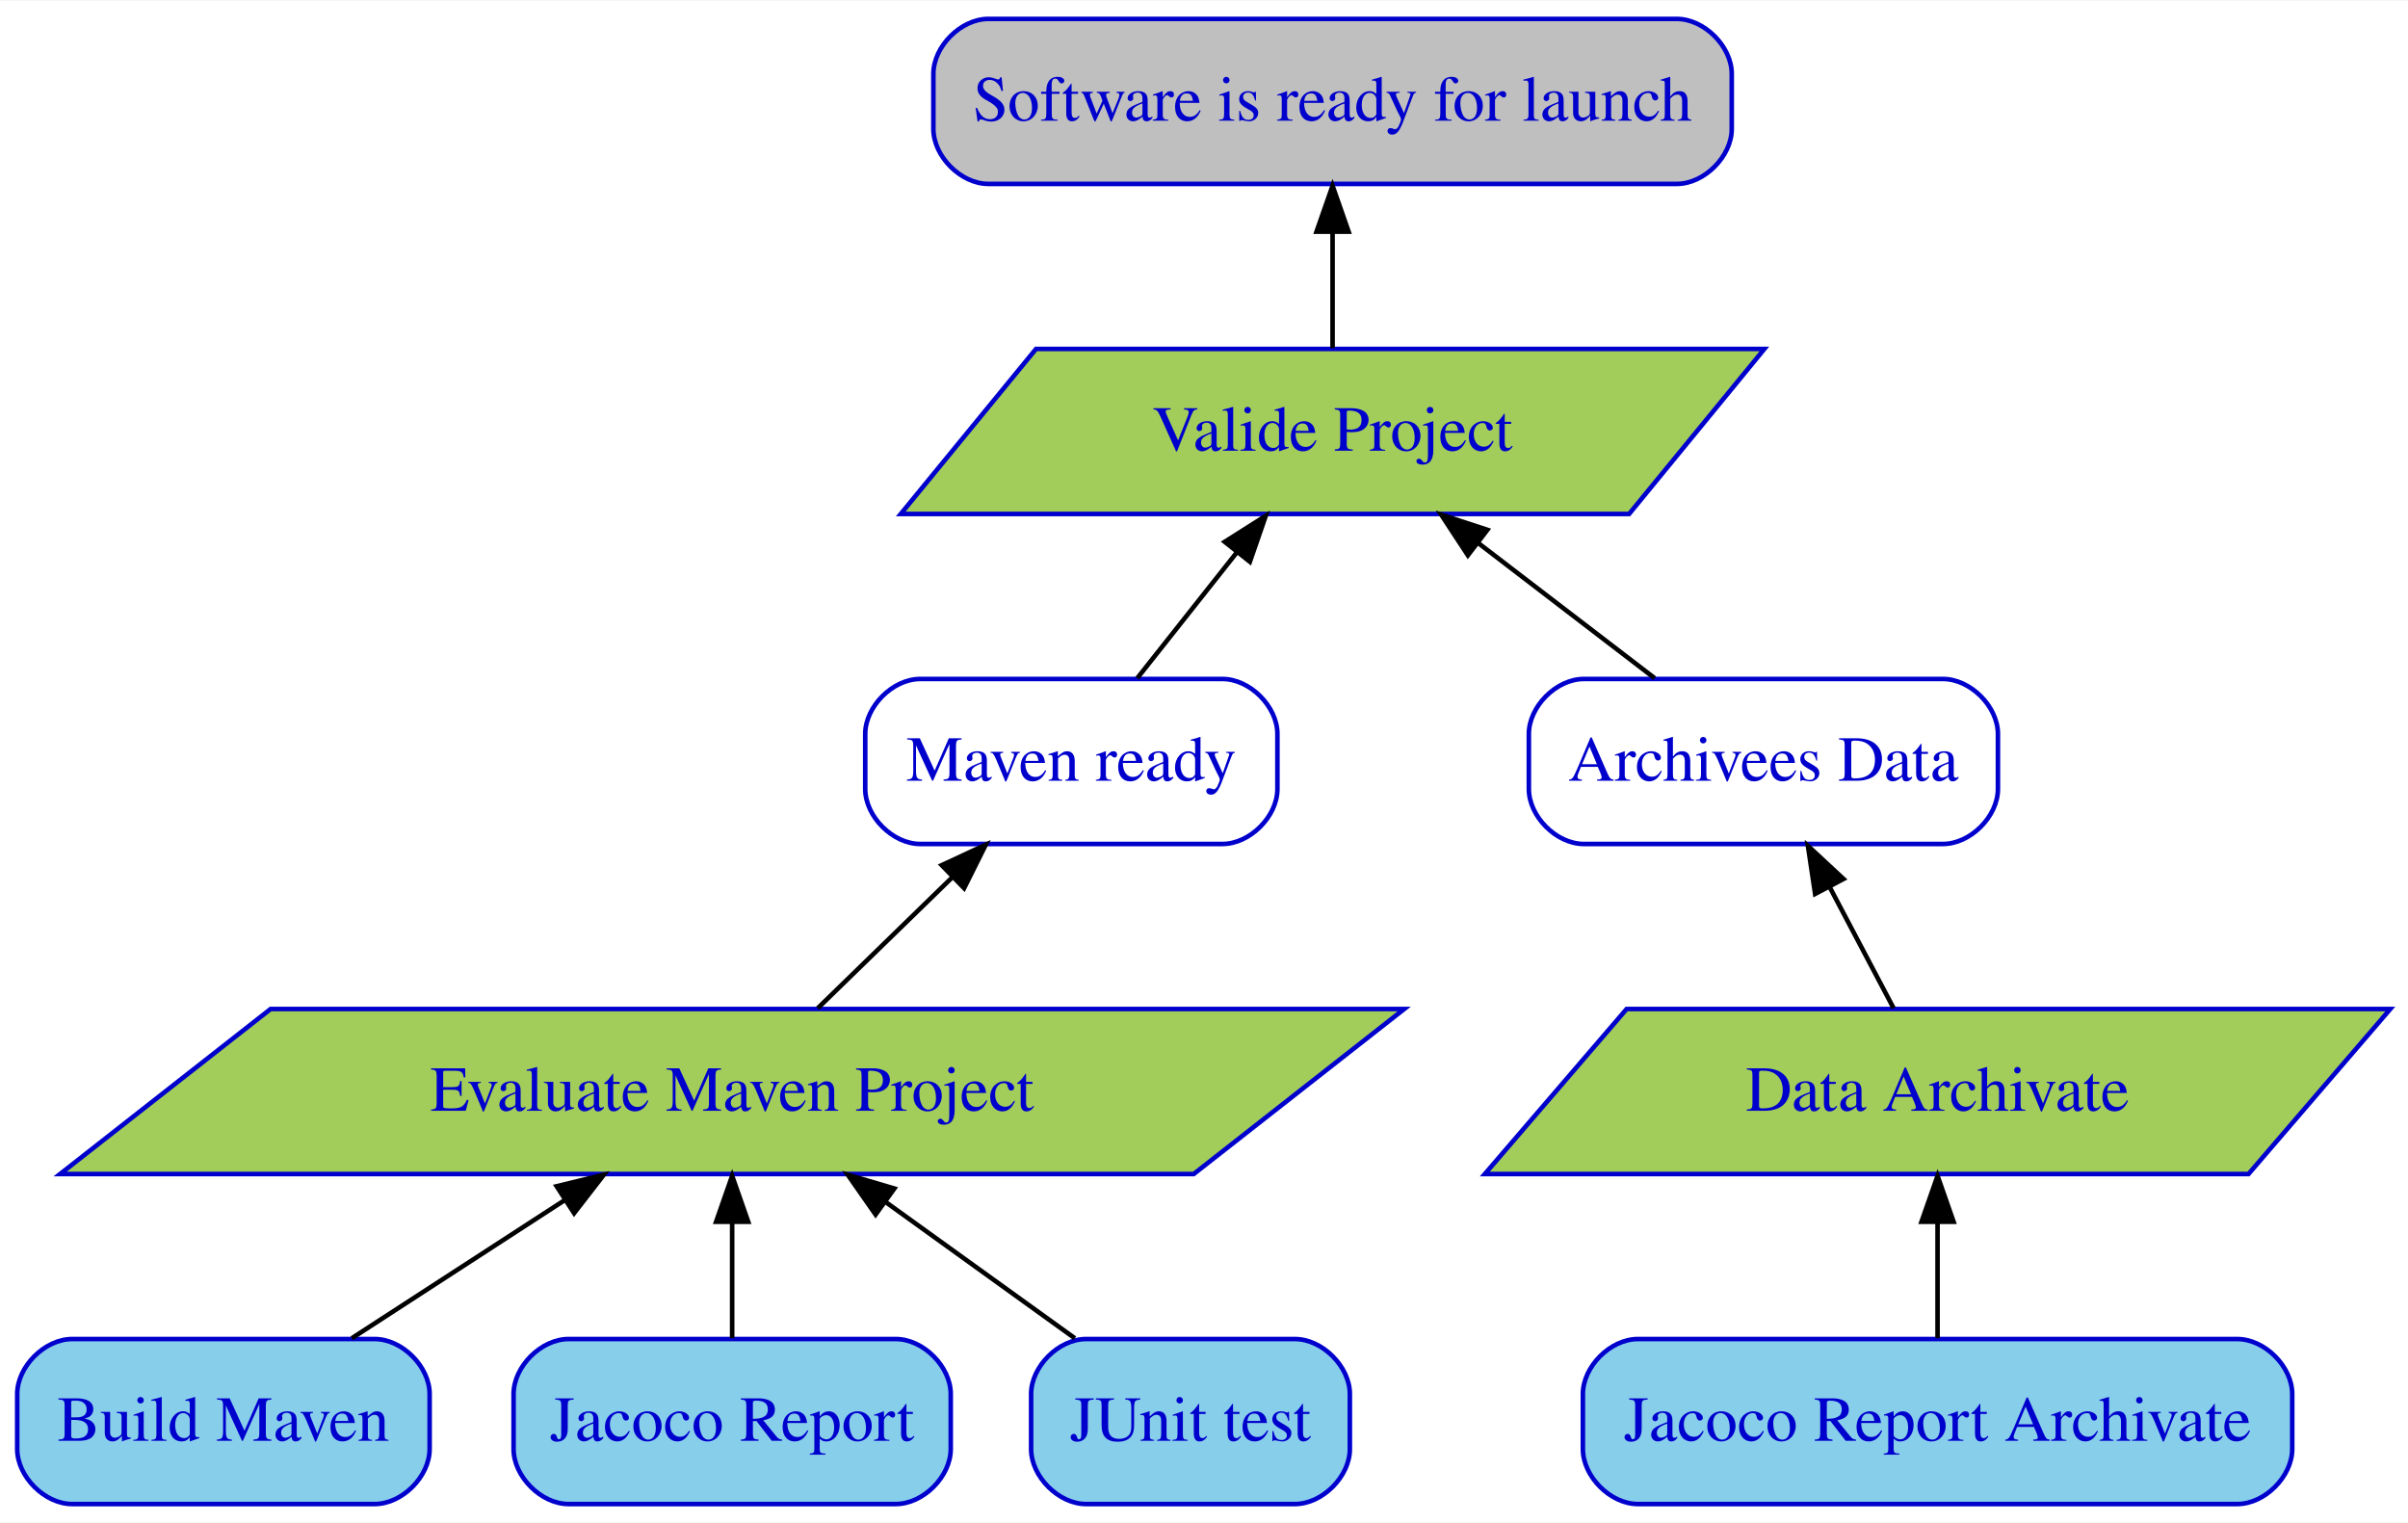
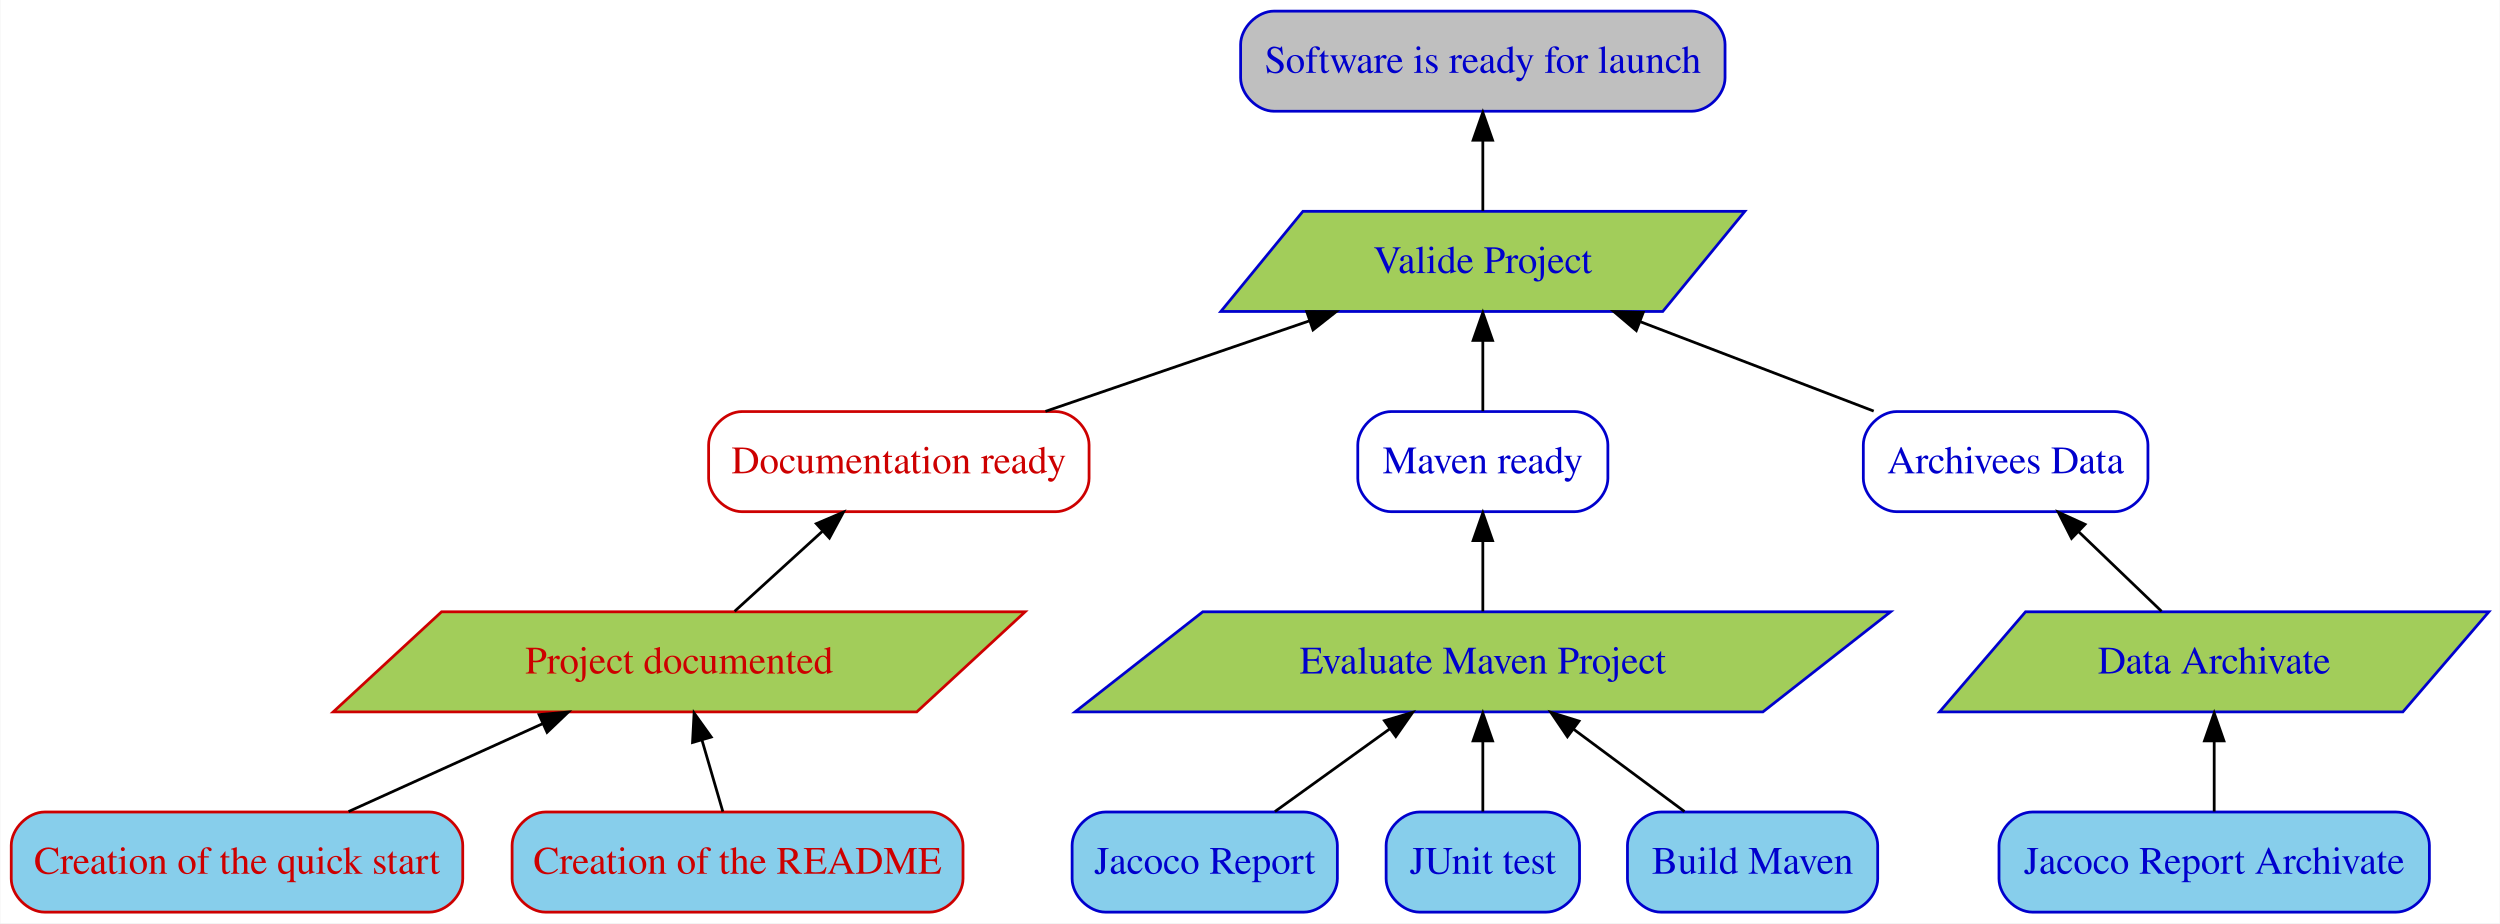
- <svg xmlns="http://www.w3.org/2000/svg" width="525px" height="332px" viewBox="0.00 0.00 525.39 332.00">
+ <svg xmlns="http://www.w3.org/2000/svg" width="899px" height="332px" viewBox="0.00 0.00 898.73 332.00">
  <g id="graph0" class="graph" transform="scale(1.0 1.0) rotate(0) translate(4 328)">
-     <polygon fill="#ffffff" stroke="transparent" points="-4,4 -4,-328 521.387,-328 521.387,4 -4,4" />
+     <polygon fill="#ffffff" stroke="transparent" points="-4,4 -4,-328 894.731,-328 894.731,4 -4,4" />
    <g id="node1" class="node">
-       <path fill="transparent" stroke="#0000cd" d="M419.919,-180C419.919,-180 341.573,-180 341.573,-180 335.573,-180 329.573,-174 329.573,-168 329.573,-168 329.573,-156 329.573,-156 329.573,-150 335.573,-144 341.573,-144 341.573,-144 419.919,-144 419.919,-144 425.919,-144 431.919,-150 431.919,-156 431.919,-156 431.919,-168 431.919,-168 431.919,-174 425.919,-180 419.919,-180" />
-       <text text-anchor="middle" x="380.746" y="-157.8" font-family="Times,serif" font-size="14.00" fill="#0000cd">Archivees Data</text>
+       <path fill="transparent" stroke="#0000cd" d="M756.263,-180C756.263,-180 677.917,-180 677.917,-180 671.917,-180 665.917,-174 665.917,-168 665.917,-168 665.917,-156 665.917,-156 665.917,-150 671.917,-144 677.917,-144 677.917,-144 756.263,-144 756.263,-144 762.263,-144 768.263,-150 768.263,-156 768.263,-156 768.263,-168 768.263,-168 768.263,-174 762.263,-180 756.263,-180" />
+       <text text-anchor="middle" x="717.09" y="-157.8" font-family="Times,serif" font-size="14.00" fill="#0000cd">Archivees Data</text>
    </g>
    <g id="node2" class="node">
-       <polygon fill="#a2cd5a" stroke="#0000cd" points="380.96,-252 222.042,-252 192.532,-216 351.45,-216 380.96,-252" />
-       <text text-anchor="middle" x="286.746" y="-229.8" font-family="Times,serif" font-size="14.00" fill="#0000cd">Valide Project</text>
+       <polygon fill="#a2cd5a" stroke="#0000cd" points="623.304,-252 464.386,-252 434.876,-216 593.793,-216 623.304,-252" />
+       <text text-anchor="middle" x="529.09" y="-229.8" font-family="Times,serif" font-size="14.00" fill="#0000cd">Valide Project</text>
    </g>
    <g id="edge1" class="edge">
-       <path fill="none" stroke="#000000" d="M357.026,-180.169C345.336,-189.122 331.077,-200.044 318.465,-209.704" />
-       <polygon fill="#000000" stroke="#000000" points="316.269,-206.978 310.458,-215.837 320.526,-212.535 316.269,-206.978" />
+       <path fill="none" stroke="#000000" d="M669.649,-180.169C644.17,-189.927 612.585,-202.023 585.814,-212.276" />
+       <polygon fill="#000000" stroke="#000000" points="584.276,-209.117 576.189,-215.962 586.779,-215.654 584.276,-209.117" />
    </g>
    <g id="node3" class="node">
-       <path fill="#bfbfbf" stroke="#0000cd" d="M361.842,-324C361.842,-324 211.649,-324 211.649,-324 205.649,-324 199.649,-318 199.649,-312 199.649,-312 199.649,-300 199.649,-300 199.649,-294 205.649,-288 211.649,-288 211.649,-288 361.842,-288 361.842,-288 367.842,-288 373.842,-294 373.842,-300 373.842,-300 373.842,-312 373.842,-312 373.842,-318 367.842,-324 361.842,-324" />
-       <text text-anchor="middle" x="286.746" y="-301.8" font-family="Times,serif" font-size="14.00" fill="#0000cd">Software is ready for launch</text>
+       <path fill="#bfbfbf" stroke="#0000cd" d="M604.187,-324C604.187,-324 453.993,-324 453.993,-324 447.993,-324 441.993,-318 441.993,-312 441.993,-312 441.993,-300 441.993,-300 441.993,-294 447.993,-288 453.993,-288 453.993,-288 604.187,-288 604.187,-288 610.187,-288 616.187,-294 616.187,-300 616.187,-300 616.187,-312 616.187,-312 616.187,-318 610.187,-324 604.187,-324" />
+       <text text-anchor="middle" x="529.09" y="-301.8" font-family="Times,serif" font-size="14.00" fill="#0000cd">Software is ready for launch</text>
    </g>
    <g id="edge2" class="edge">
-       <path fill="none" stroke="#000000" d="M286.746,-252.169C286.746,-259.869 286.746,-269.026 286.746,-277.583" />
-       <polygon fill="#000000" stroke="#000000" points="283.246,-277.587 286.746,-287.587 290.246,-277.587 283.246,-277.587" />
+       <path fill="none" stroke="#000000" d="M529.09,-252.169C529.09,-259.869 529.09,-269.026 529.09,-277.583" />
+       <polygon fill="#000000" stroke="#000000" points="525.59,-277.587 529.09,-287.587 532.59,-277.587 525.59,-277.587" />
    </g>
    <g id="node4" class="node">
-       <path fill="#87ceeb" stroke="#0000cd" d="M77.739,-36C77.739,-36 11.753,-36 11.753,-36 5.753,-36 -.247,-30 -.247,-24 -.247,-24 -.247,-12 -.247,-12 -.247,-6 5.753,0 11.753,0 11.753,0 77.739,0 77.739,0 83.739,0 89.739,-6 89.739,-12 89.739,-12 89.739,-24 89.739,-24 89.739,-30 83.739,-36 77.739,-36" />
-       <text text-anchor="middle" x="44.746" y="-13.8" font-family="Times,serif" font-size="14.00" fill="#0000cd">Build Maven</text>
+       <path fill="#87ceeb" stroke="#cd0000" d="M150.269,-36C150.269,-36 11.91,-36 11.91,-36 5.91,-36 -.09,-30 -.09,-24 -.09,-24 -.09,-12 -.09,-12 -.09,-6 5.91,0 11.91,0 11.91,0 150.269,0 150.269,0 156.269,0 162.269,-6 162.269,-12 162.269,-12 162.269,-24 162.269,-24 162.269,-30 156.269,-36 150.269,-36" />
+       <text text-anchor="middle" x="81.09" y="-13.8" font-family="Times,serif" font-size="14.00" fill="#cd0000">Creation of the quick start</text>
    </g>
    <g id="node5" class="node">
-       <polygon fill="#a2cd5a" stroke="#0000cd" points="302.381,-108 55.041,-108 9.111,-72 256.451,-72 302.381,-108" />
-       <text text-anchor="middle" x="155.746" y="-85.8" font-family="Times,serif" font-size="14.00" fill="#0000cd">Evaluate Maven Project</text>
+       <polygon fill="#a2cd5a" stroke="#cd0000" points="364.495,-108 154.651,-108 115.684,-72 325.528,-72 364.495,-108" />
+       <text text-anchor="middle" x="240.09" y="-85.8" font-family="Times,serif" font-size="14.00" fill="#cd0000">Project documented</text>
    </g>
    <g id="edge3" class="edge">
-       <path fill="none" stroke="#000000" d="M72.756,-36.169C86.822,-45.293 104.04,-56.461 119.139,-66.255" />
-       <polygon fill="#000000" stroke="#000000" points="117.451,-69.332 127.745,-71.837 121.26,-63.459 117.451,-69.332" />
+       <path fill="none" stroke="#000000" d="M121.212,-36.169C142.383,-45.755 168.538,-57.599 190.92,-67.734" />
+       <polygon fill="#000000" stroke="#000000" points="189.703,-71.025 200.256,-71.962 192.59,-64.648 189.703,-71.025" />
    </g>
    <g id="node6" class="node">
-       <path fill="transparent" stroke="#0000cd" d="M262.711,-180C262.711,-180 196.781,-180 196.781,-180 190.781,-180 184.781,-174 184.781,-168 184.781,-168 184.781,-156 184.781,-156 184.781,-150 190.781,-144 196.781,-144 196.781,-144 262.711,-144 262.711,-144 268.711,-144 274.711,-150 274.711,-156 274.711,-156 274.711,-168 274.711,-168 274.711,-174 268.711,-180 262.711,-180" />
-       <text text-anchor="middle" x="229.746" y="-157.8" font-family="Times,serif" font-size="14.00" fill="#0000cd">Maven ready</text>
+       <path fill="transparent" stroke="#cd0000" d="M375.492,-180C375.492,-180 262.687,-180 262.687,-180 256.687,-180 250.687,-174 250.687,-168 250.687,-168 250.687,-156 250.687,-156 250.687,-150 256.687,-144 262.687,-144 262.687,-144 375.492,-144 375.492,-144 381.492,-144 387.492,-150 387.492,-156 387.492,-156 387.492,-168 387.492,-168 387.492,-174 381.492,-180 375.492,-180" />
+       <text text-anchor="middle" x="319.09" y="-157.8" font-family="Times,serif" font-size="14.00" fill="#cd0000">Documentation ready</text>
    </g>
    <g id="edge4" class="edge">
-       <path fill="none" stroke="#000000" d="M174.419,-108.169C183.271,-116.781 193.994,-127.215 203.635,-136.595" />
-       <polygon fill="#000000" stroke="#000000" points="201.47,-139.372 211.078,-143.837 206.352,-134.355 201.47,-139.372" />
+       <path fill="none" stroke="#000000" d="M260.025,-108.169C269.568,-116.866 281.15,-127.422 291.52,-136.874" />
+       <polygon fill="#000000" stroke="#000000" points="289.413,-139.688 299.161,-143.837 294.128,-134.514 289.413,-139.688" />
    </g>
    <g id="edge5" class="edge">
-       <path fill="none" stroke="#000000" d="M244.129,-180.169C250.694,-188.461 258.596,-198.443 265.804,-207.547" />
-       <polygon fill="#000000" stroke="#000000" points="263.217,-209.919 272.169,-215.587 268.706,-205.574 263.217,-209.919" />
+       <path fill="none" stroke="#000000" d="M371.811,-180.076C400.644,-189.961 436.538,-202.268 466.753,-212.627" />
+       <polygon fill="#000000" stroke="#000000" points="465.753,-215.984 476.347,-215.917 468.023,-209.363 465.753,-215.984" />
    </g>
    <g id="node7" class="node">
-       <path fill="#87ceeb" stroke="#0000cd" d="M484.129,-36C484.129,-36 353.362,-36 353.362,-36 347.362,-36 341.362,-30 341.362,-24 341.362,-24 341.362,-12 341.362,-12 341.362,-6 347.362,0 353.362,0 353.362,0 484.129,0 484.129,0 490.129,0 496.129,-6 496.129,-12 496.129,-12 496.129,-24 496.129,-24 496.129,-30 490.129,-36 484.129,-36" />
-       <text text-anchor="middle" x="418.746" y="-13.8" font-family="Times,serif" font-size="14.00" fill="#0000cd">Jacoco Report Archivate</text>
+       <path fill="#87ceeb" stroke="#0000cd" d="M464.781,-36C464.781,-36 393.399,-36 393.399,-36 387.399,-36 381.399,-30 381.399,-24 381.399,-24 381.399,-12 381.399,-12 381.399,-6 387.399,0 393.399,0 393.399,0 464.781,0 464.781,0 470.781,0 476.781,-6 476.781,-12 476.781,-12 476.781,-24 476.781,-24 476.781,-30 470.781,-36 464.781,-36" />
+       <text text-anchor="middle" x="429.09" y="-13.8" font-family="Times,serif" font-size="14.00" fill="#0000cd">Jacoco Report</text>
    </g>
    <g id="node8" class="node">
-       <polygon fill="#a2cd5a" stroke="#0000cd" points="517.528,-108 350.905,-108 319.964,-72 486.587,-72 517.528,-108" />
-       <text text-anchor="middle" x="418.746" y="-85.8" font-family="Times,serif" font-size="14.00" fill="#0000cd">Data Archivate</text>
+       <polygon fill="#a2cd5a" stroke="#0000cd" points="675.725,-108 428.385,-108 382.455,-72 629.795,-72 675.725,-108" />
+       <text text-anchor="middle" x="529.09" y="-85.8" font-family="Times,serif" font-size="14.00" fill="#0000cd">Evaluate Maven Project</text>
    </g>
    <g id="edge6" class="edge">
-       <path fill="none" stroke="#000000" d="M418.746,-36.169C418.746,-43.869 418.746,-53.026 418.746,-61.583" />
-       <polygon fill="#000000" stroke="#000000" points="415.246,-61.587 418.746,-71.587 422.246,-61.587 415.246,-61.587" />
+       <path fill="none" stroke="#000000" d="M454.324,-36.169C466.878,-45.207 482.218,-56.252 495.729,-65.98" />
+       <polygon fill="#000000" stroke="#000000" points="493.703,-68.835 503.864,-71.837 497.793,-63.154 493.703,-68.835" />
+     </g>
+     <g id="node9" class="node">
+       <path fill="transparent" stroke="#0000cd" d="M562.055,-180C562.055,-180 496.125,-180 496.125,-180 490.125,-180 484.125,-174 484.125,-168 484.125,-168 484.125,-156 484.125,-156 484.125,-150 490.125,-144 496.125,-144 496.125,-144 562.055,-144 562.055,-144 568.055,-144 574.055,-150 574.055,-156 574.055,-156 574.055,-168 574.055,-168 574.055,-174 568.055,-180 562.055,-180" />
+       <text text-anchor="middle" x="529.09" y="-157.8" font-family="Times,serif" font-size="14.00" fill="#0000cd">Maven ready</text>
    </g>
    <g id="edge7" class="edge">
-       <path fill="none" stroke="#000000" d="M409.157,-108.169C404.914,-116.207 399.834,-125.833 395.15,-134.708" />
-       <polygon fill="#000000" stroke="#000000" points="392.036,-133.109 390.464,-143.587 398.227,-136.376 392.036,-133.109" />
-     </g>
-     <g id="node9" class="node">
-       <path fill="#87ceeb" stroke="#0000cd" d="M191.437,-36C191.437,-36 120.055,-36 120.055,-36 114.055,-36 108.055,-30 108.055,-24 108.055,-24 108.055,-12 108.055,-12 108.055,-6 114.055,0 120.055,0 120.055,0 191.437,0 191.437,0 197.437,0 203.437,-6 203.437,-12 203.437,-12 203.437,-24 203.437,-24 203.437,-30 197.437,-36 191.437,-36" />
-       <text text-anchor="middle" x="155.746" y="-13.8" font-family="Times,serif" font-size="14.00" fill="#0000cd">Jacoco Report</text>
+       <path fill="none" stroke="#000000" d="M529.09,-108.169C529.09,-115.869 529.09,-125.026 529.09,-133.583" />
+       <polygon fill="#000000" stroke="#000000" points="525.59,-133.587 529.09,-143.587 532.59,-133.587 525.59,-133.587" />
    </g>
    <g id="edge8" class="edge">
-       <path fill="none" stroke="#000000" d="M155.746,-36.169C155.746,-43.869 155.746,-53.026 155.746,-61.583" />
-       <polygon fill="#000000" stroke="#000000" points="152.246,-61.587 155.746,-71.587 159.246,-61.587 152.246,-61.587" />
+       <path fill="none" stroke="#000000" d="M529.09,-180.169C529.09,-187.869 529.09,-197.026 529.09,-205.583" />
+       <polygon fill="#000000" stroke="#000000" points="525.59,-205.587 529.09,-215.587 532.59,-205.587 525.59,-205.587" />
    </g>
    <g id="node10" class="node">
-       <path fill="#87ceeb" stroke="#0000cd" d="M278.519,-36C278.519,-36 232.972,-36 232.972,-36 226.972,-36 220.972,-30 220.972,-24 220.972,-24 220.972,-12 220.972,-12 220.972,-6 226.972,0 232.972,0 232.972,0 278.519,0 278.519,0 284.519,0 290.519,-6 290.519,-12 290.519,-12 290.519,-24 290.519,-24 290.519,-30 284.519,-36 278.519,-36" />
-       <text text-anchor="middle" x="255.746" y="-13.8" font-family="Times,serif" font-size="14.00" fill="#0000cd">JUnit test</text>
+       <path fill="#87ceeb" stroke="#0000cd" d="M551.863,-36C551.863,-36 506.317,-36 506.317,-36 500.317,-36 494.317,-30 494.317,-24 494.317,-24 494.317,-12 494.317,-12 494.317,-6 500.317,0 506.317,0 506.317,0 551.863,0 551.863,0 557.863,0 563.863,-6 563.863,-12 563.863,-12 563.863,-24 563.863,-24 563.863,-30 557.863,-36 551.863,-36" />
+       <text text-anchor="middle" x="529.09" y="-13.8" font-family="Times,serif" font-size="14.00" fill="#0000cd">JUnit test</text>
    </g>
    <g id="edge9" class="edge">
-       <path fill="none" stroke="#000000" d="M230.512,-36.169C217.958,-45.207 202.618,-56.252 189.107,-65.98" />
-       <polygon fill="#000000" stroke="#000000" points="187.042,-63.154 180.972,-71.837 191.132,-68.835 187.042,-63.154" />
+       <path fill="none" stroke="#000000" d="M529.09,-36.169C529.09,-43.869 529.09,-53.026 529.09,-61.583" />
+       <polygon fill="#000000" stroke="#000000" points="525.59,-61.587 529.09,-71.587 532.59,-61.587 525.59,-61.587" />
+     </g>
+     <g id="node11" class="node">
+       <path fill="#87ceeb" stroke="#0000cd" d="M659.083,-36C659.083,-36 593.097,-36 593.097,-36 587.097,-36 581.097,-30 581.097,-24 581.097,-24 581.097,-12 581.097,-12 581.097,-6 587.097,0 593.097,0 593.097,0 659.083,0 659.083,0 665.083,0 671.083,-6 671.083,-12 671.083,-12 671.083,-24 671.083,-24 671.083,-30 665.083,-36 659.083,-36" />
+       <text text-anchor="middle" x="626.09" y="-13.8" font-family="Times,serif" font-size="14.00" fill="#0000cd">Build Maven</text>
+     </g>
+     <g id="edge10" class="edge">
+       <path fill="none" stroke="#000000" d="M601.613,-36.169C589.55,-45.122 574.836,-56.044 561.821,-65.704" />
+       <polygon fill="#000000" stroke="#000000" points="559.503,-63.066 553.559,-71.837 563.675,-68.687 559.503,-63.066" />
+     </g>
+     <g id="node12" class="node">
+       <path fill="#87ceeb" stroke="#0000cd" d="M857.473,-36C857.473,-36 726.706,-36 726.706,-36 720.706,-36 714.706,-30 714.706,-24 714.706,-24 714.706,-12 714.706,-12 714.706,-6 720.706,0 726.706,0 726.706,0 857.473,0 857.473,0 863.473,0 869.473,-6 869.473,-12 869.473,-12 869.473,-24 869.473,-24 869.473,-30 863.473,-36 857.473,-36" />
+       <text text-anchor="middle" x="792.09" y="-13.8" font-family="Times,serif" font-size="14.00" fill="#0000cd">Jacoco Report Archivate</text>
+     </g>
+     <g id="node13" class="node">
+       <polygon fill="#a2cd5a" stroke="#0000cd" points="890.872,-108 724.249,-108 693.308,-72 859.931,-72 890.872,-108" />
+       <text text-anchor="middle" x="792.09" y="-85.8" font-family="Times,serif" font-size="14.00" fill="#0000cd">Data Archivate</text>
+     </g>
+     <g id="edge11" class="edge">
+       <path fill="none" stroke="#000000" d="M792.09,-36.169C792.09,-43.869 792.09,-53.026 792.09,-61.583" />
+       <polygon fill="#000000" stroke="#000000" points="788.59,-61.587 792.09,-71.587 795.59,-61.587 788.59,-61.587" />
+     </g>
+     <g id="edge12" class="edge">
+       <path fill="none" stroke="#000000" d="M773.164,-108.169C764.104,-116.866 753.109,-127.422 743.263,-136.874" />
+       <polygon fill="#000000" stroke="#000000" points="740.799,-134.387 736.009,-143.837 745.647,-139.437 740.799,-134.387" />
+     </g>
+     <g id="node14" class="node">
+       <path fill="#87ceeb" stroke="#cd0000" d="M330.163,-36C330.163,-36 192.016,-36 192.016,-36 186.016,-36 180.016,-30 180.016,-24 180.016,-24 180.016,-12 180.016,-12 180.016,-6 186.016,0 192.016,0 192.016,0 330.163,0 330.163,0 336.163,0 342.163,-6 342.163,-12 342.163,-12 342.163,-24 342.163,-24 342.163,-30 336.163,-36 330.163,-36" />
+       <text text-anchor="middle" x="261.09" y="-13.8" font-family="Times,serif" font-size="14.00" fill="#cd0000">Creation of the README</text>
+     </g>
+     <g id="edge13" class="edge">
+       <path fill="none" stroke="#000000" d="M255.791,-36.169C253.52,-43.954 250.815,-53.227 248.296,-61.865" />
+       <polygon fill="#000000" stroke="#000000" points="244.9,-61.007 245.46,-71.587 251.62,-62.967 244.9,-61.007" />
    </g>
  </g>
</svg>
